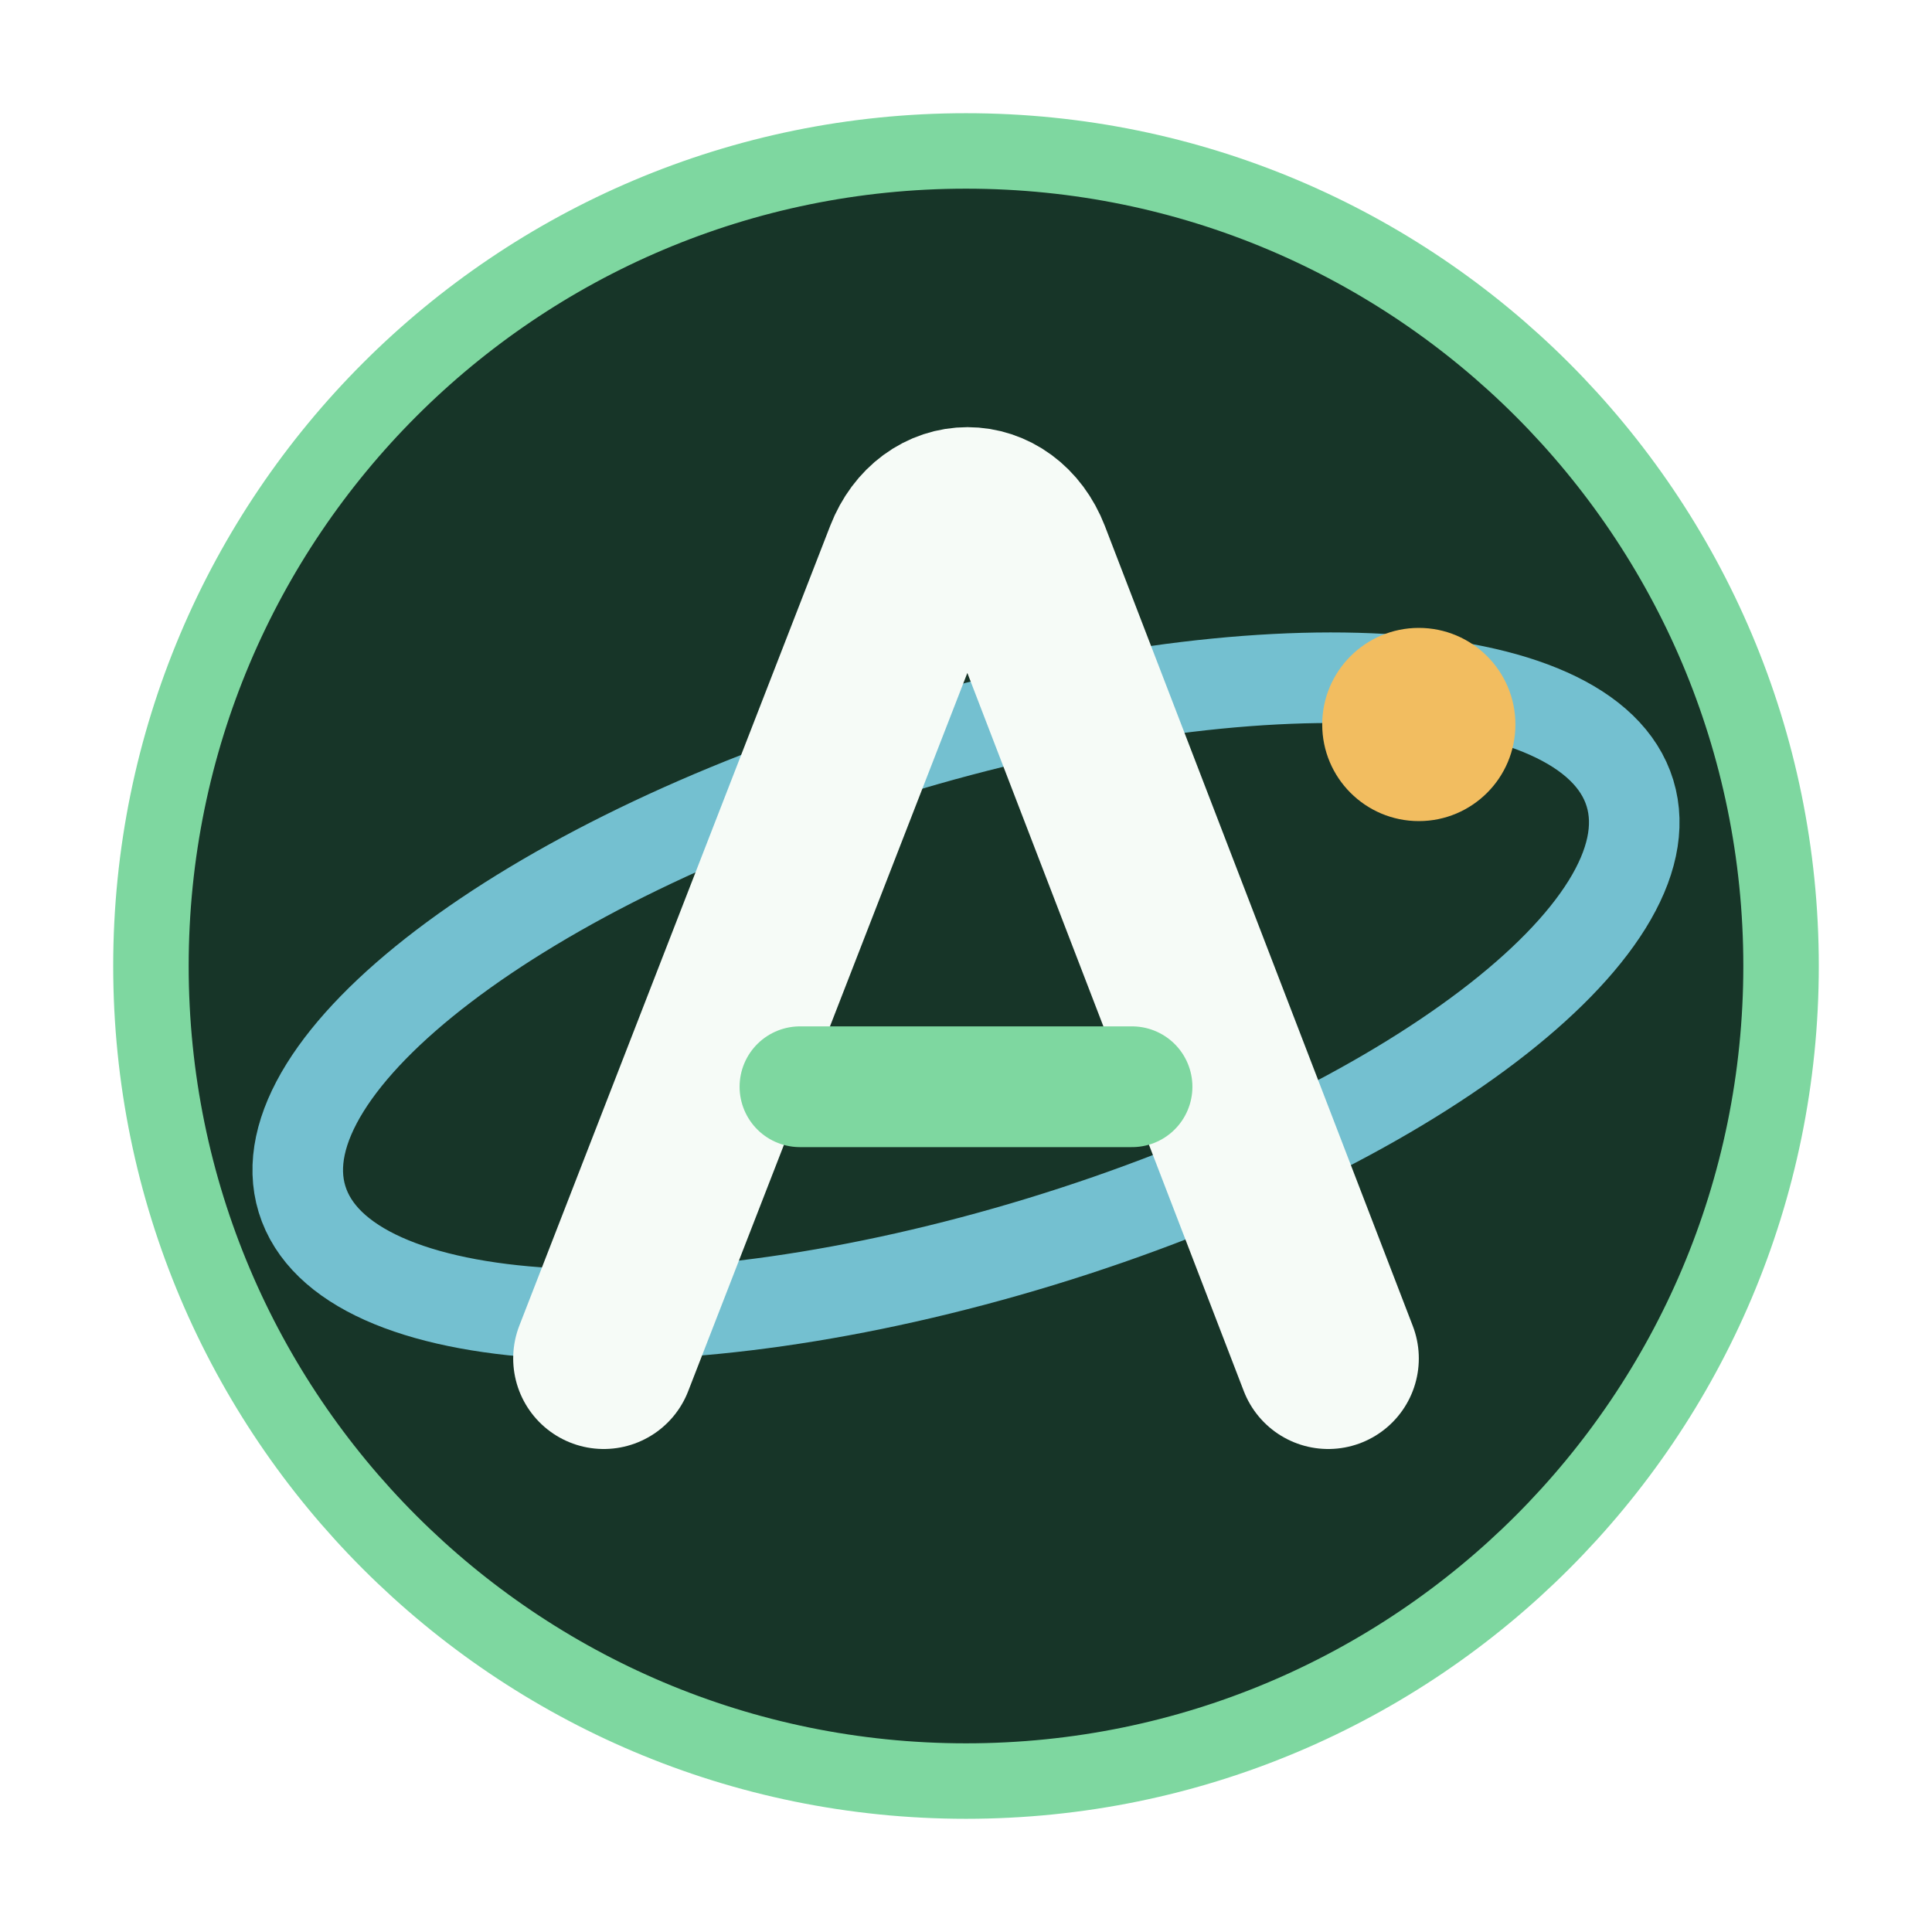
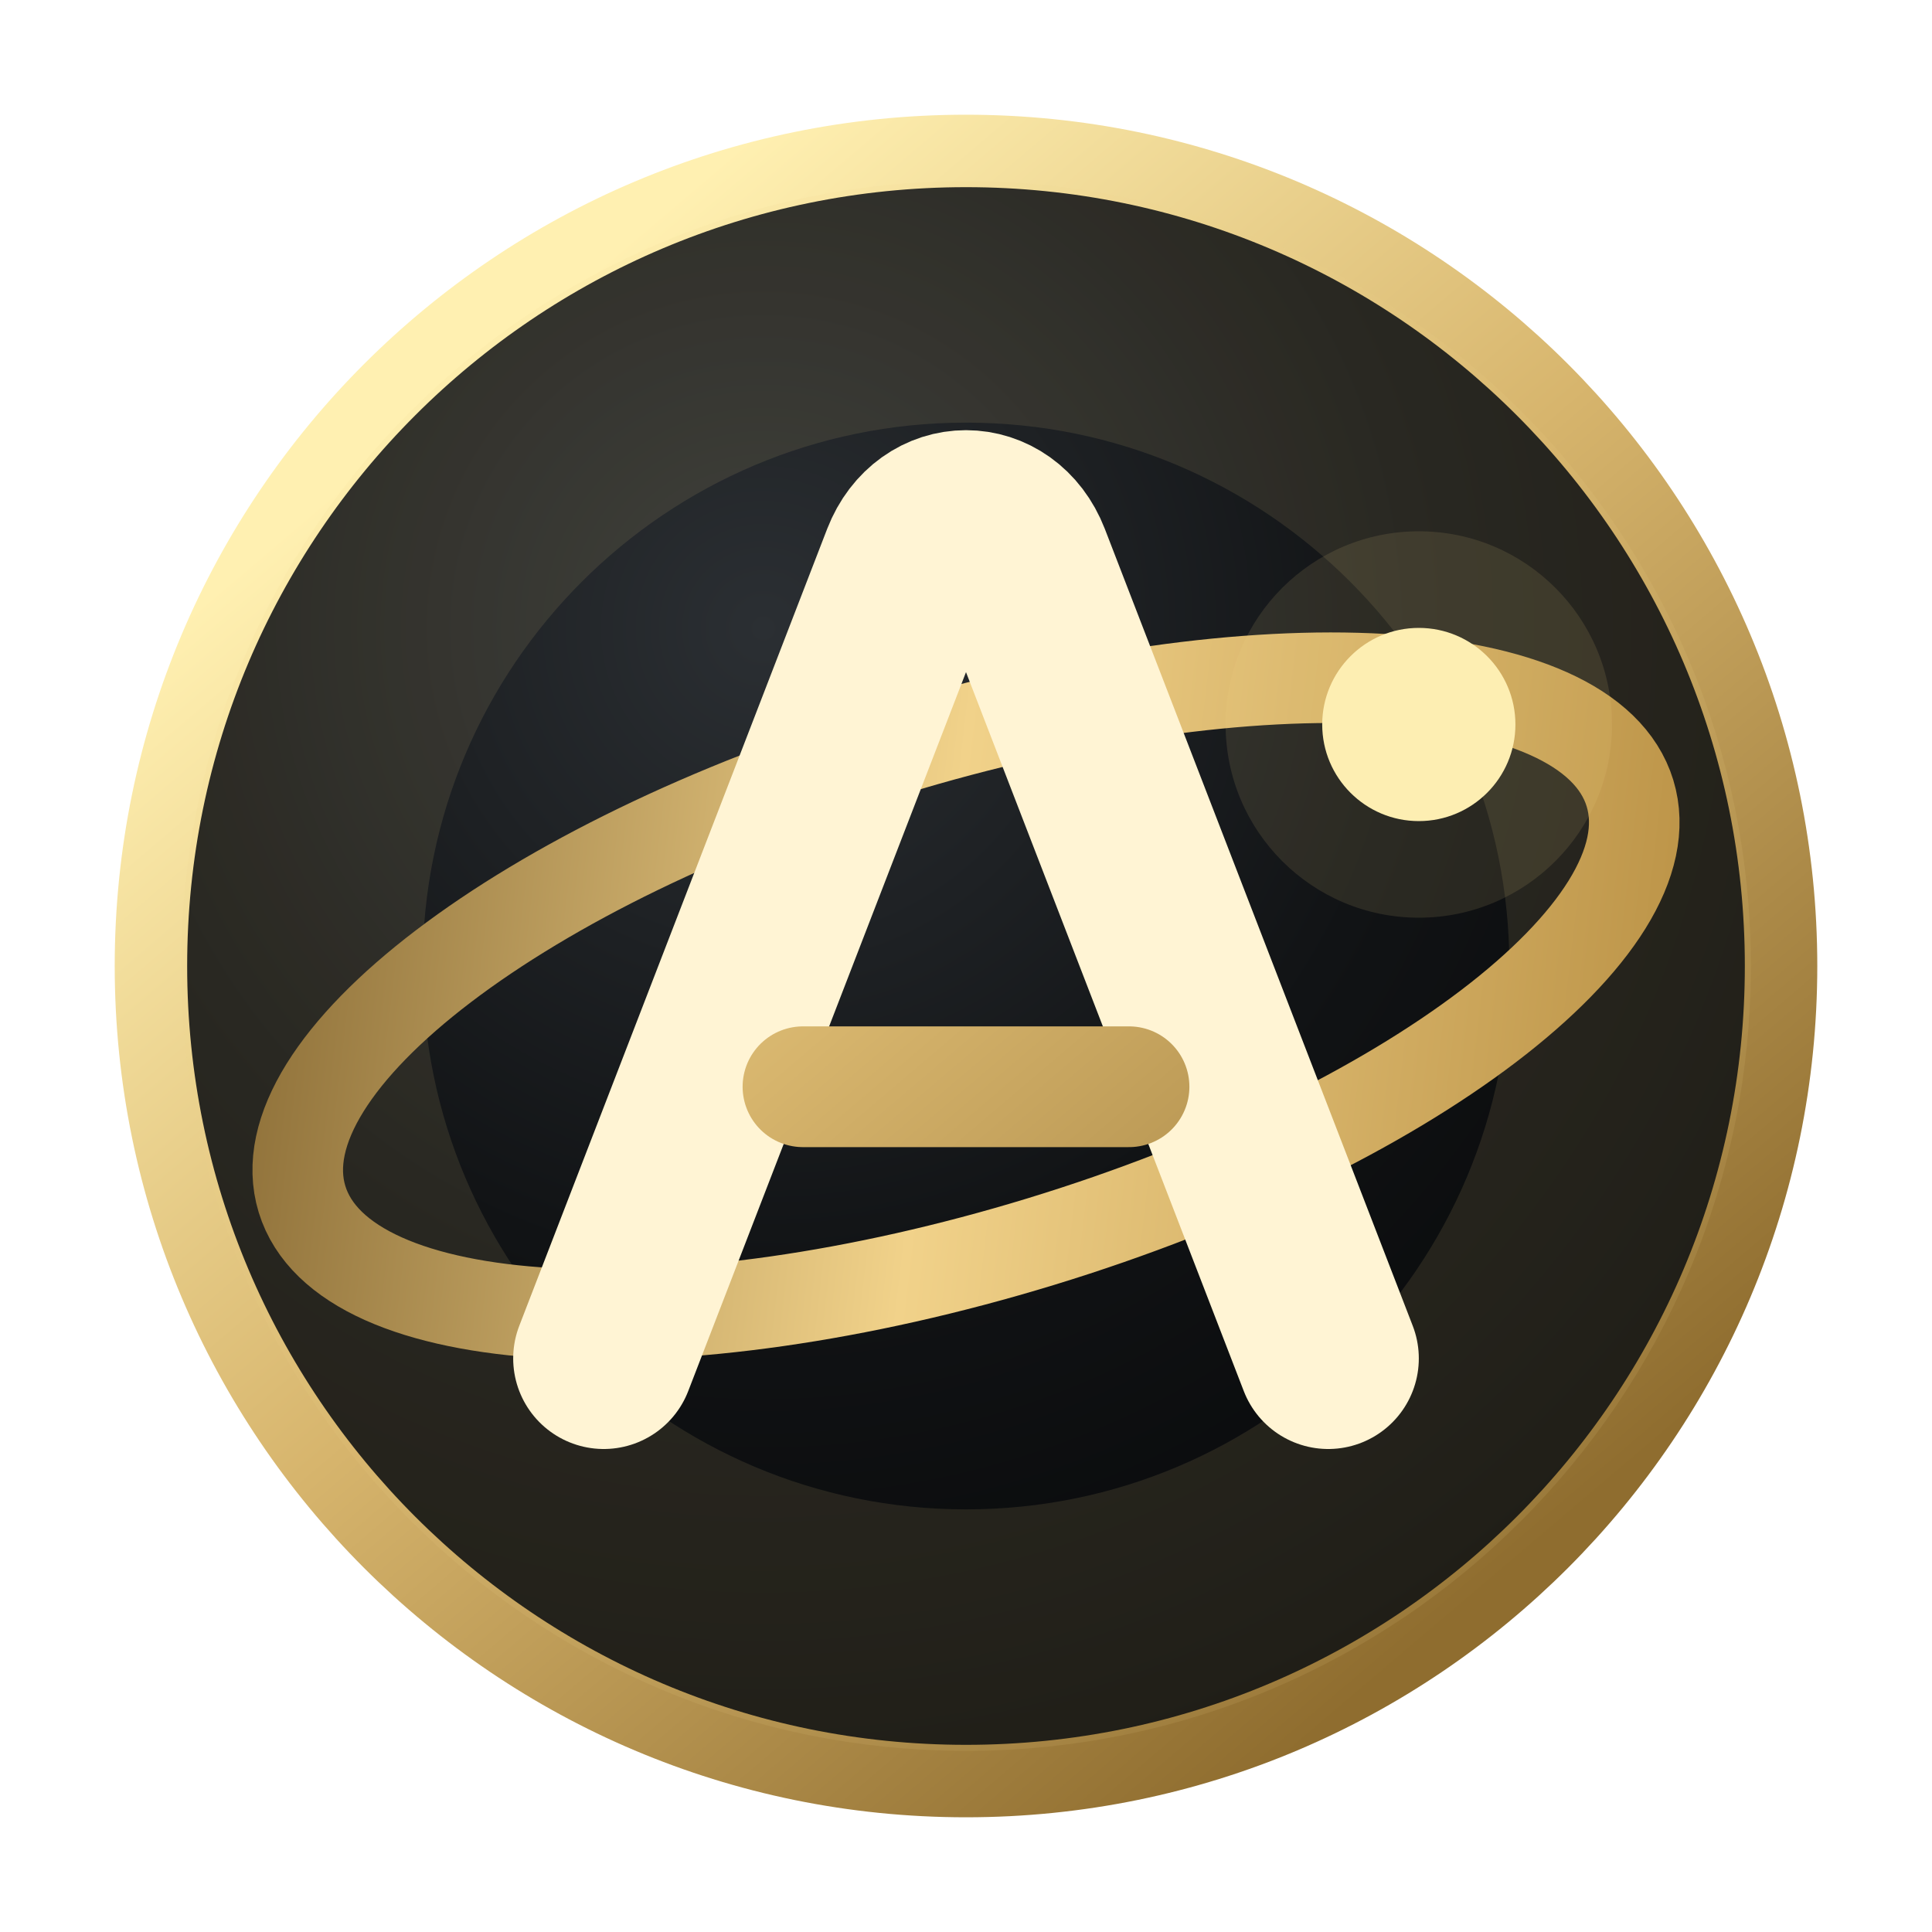
<svg xmlns="http://www.w3.org/2000/svg" viewBox="0 0 64 64" role="img" aria-labelledby="title desc">
-   <circle cx="32" cy="32" r="28" fill="#173528" />
-   <circle cx="32" cy="32" r="27" fill="none" stroke="#7ed7a0" stroke-width="2.5" />
-   <ellipse cx="32" cy="33" rx="23" ry="8.5" fill="none" stroke="#74c0d0" stroke-width="3" transform="rotate(-17 32 33)" />
-   <path d="M20 45 30.3 18.5c.7-1.8 2.8-1.8 3.5 0L44 45" fill="none" stroke="#f6fbf7" stroke-width="6" stroke-linecap="round" stroke-linejoin="round" />
-   <path d="M26.5 36h11" stroke="#7ed7a0" stroke-width="4" stroke-linecap="round" />
-   <circle cx="47" cy="24" r="3.2" fill="#f2bd60" />
+   <defs>
+     <radialGradient id="core" cx="38%" cy="30%" r="70%">
+       <stop stop-color="#2b2f33" />
+       <stop offset=".55" stop-color="#111315" />
+       <stop offset="1" stop-color="#070809" />
+     </radialGradient>
+     <linearGradient id="gold" x1="16" y1="12" x2="50" y2="52" gradientUnits="userSpaceOnUse">
+       <stop stop-color="#fff0b1" />
+       <stop offset=".46" stop-color="#d7b56d" />
+       <stop offset="1" stop-color="#8f6d2f" />
+     </linearGradient>
+     <linearGradient id="softGold" x1="8" y1="20" x2="58" y2="42" gradientUnits="userSpaceOnUse">
+       <stop stop-color="#80622d" />
+       <stop offset=".48" stop-color="#f1d28a" />
+       <stop offset="1" stop-color="#b48a3d" />
+     </linearGradient>
+   </defs>
+   <circle cx="32" cy="32" r="28" fill="url(#core)" />
+   <circle cx="32" cy="32" r="27" fill="none" stroke="url(#gold)" stroke-width="2.4" />
+   <circle cx="32" cy="32" r="22" fill="none" stroke="#f1d28a" stroke-opacity=".11" stroke-width="8" />
+   <ellipse cx="32" cy="33" rx="23" ry="8.5" fill="none" stroke="url(#softGold)" stroke-width="3" transform="rotate(-17 32 33)" />
+   <path d="M20 45 30.2 18.6c.7-1.8 2.9-1.8 3.6 0L44 45" fill="none" stroke="#fff4d4" stroke-width="6" stroke-linecap="round" stroke-linejoin="round" />
+   <path d="M26.6 36h10.8" stroke="url(#gold)" stroke-width="4" stroke-linecap="round" />
+   <circle cx="47" cy="24" r="3.2" fill="#fff1b8" />
+   <circle cx="47" cy="24" r="6.4" fill="#f1d28a" opacity=".12" />
</svg>
